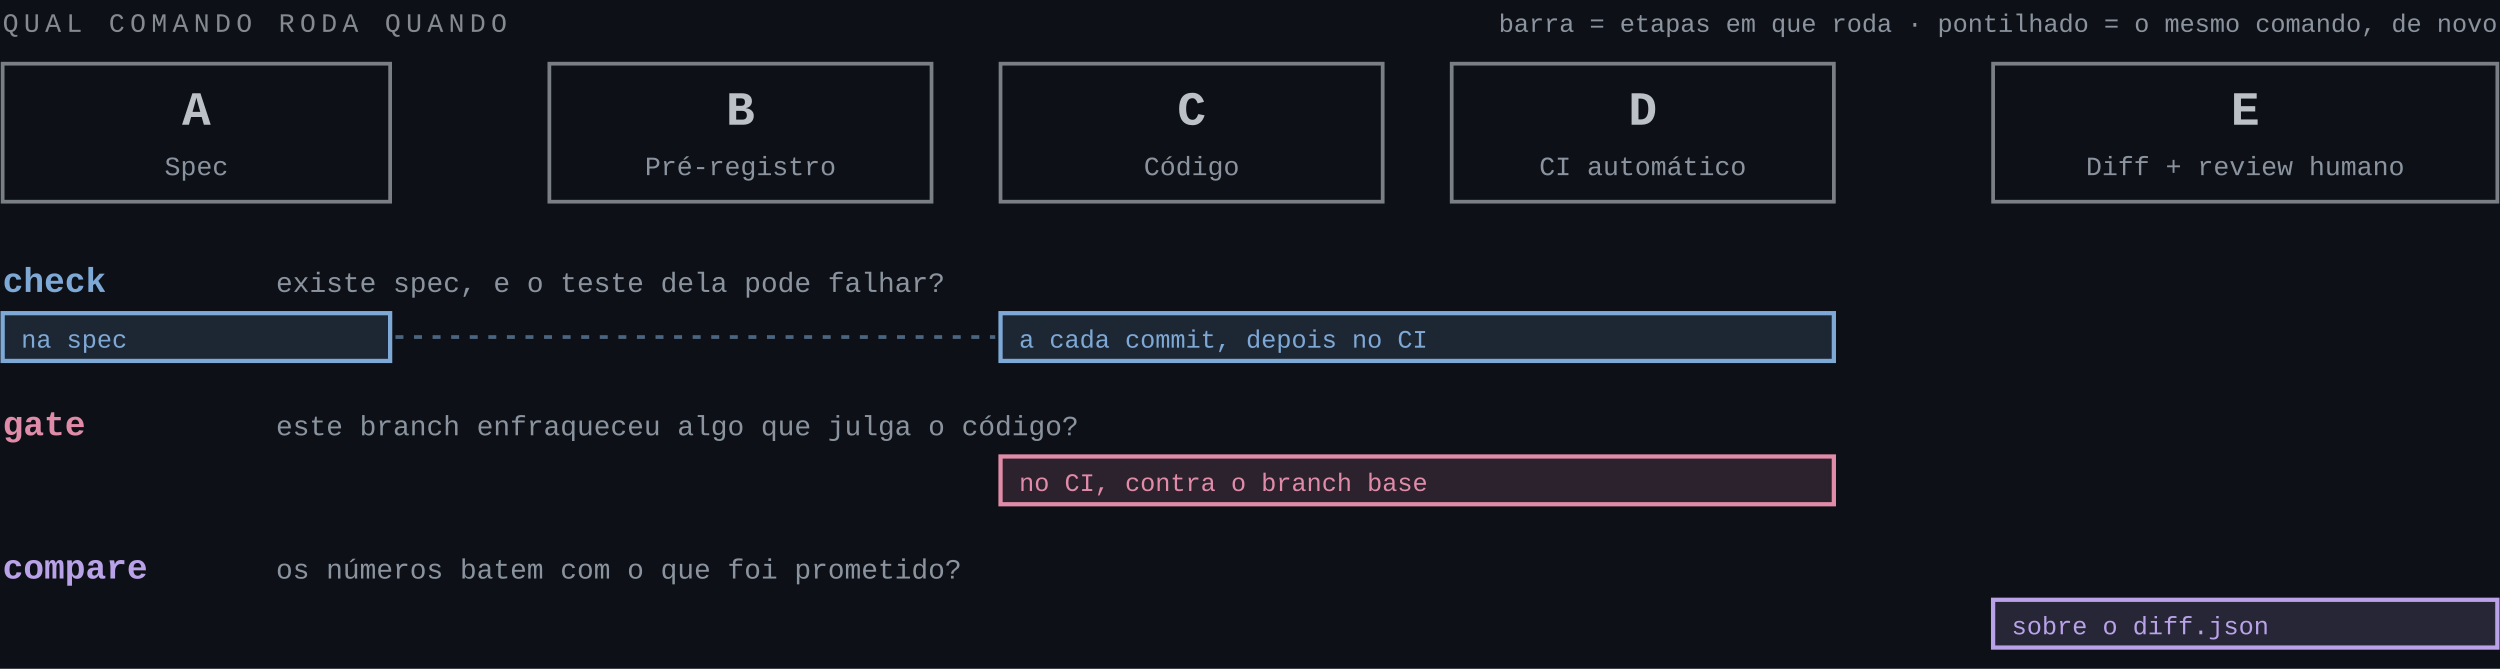
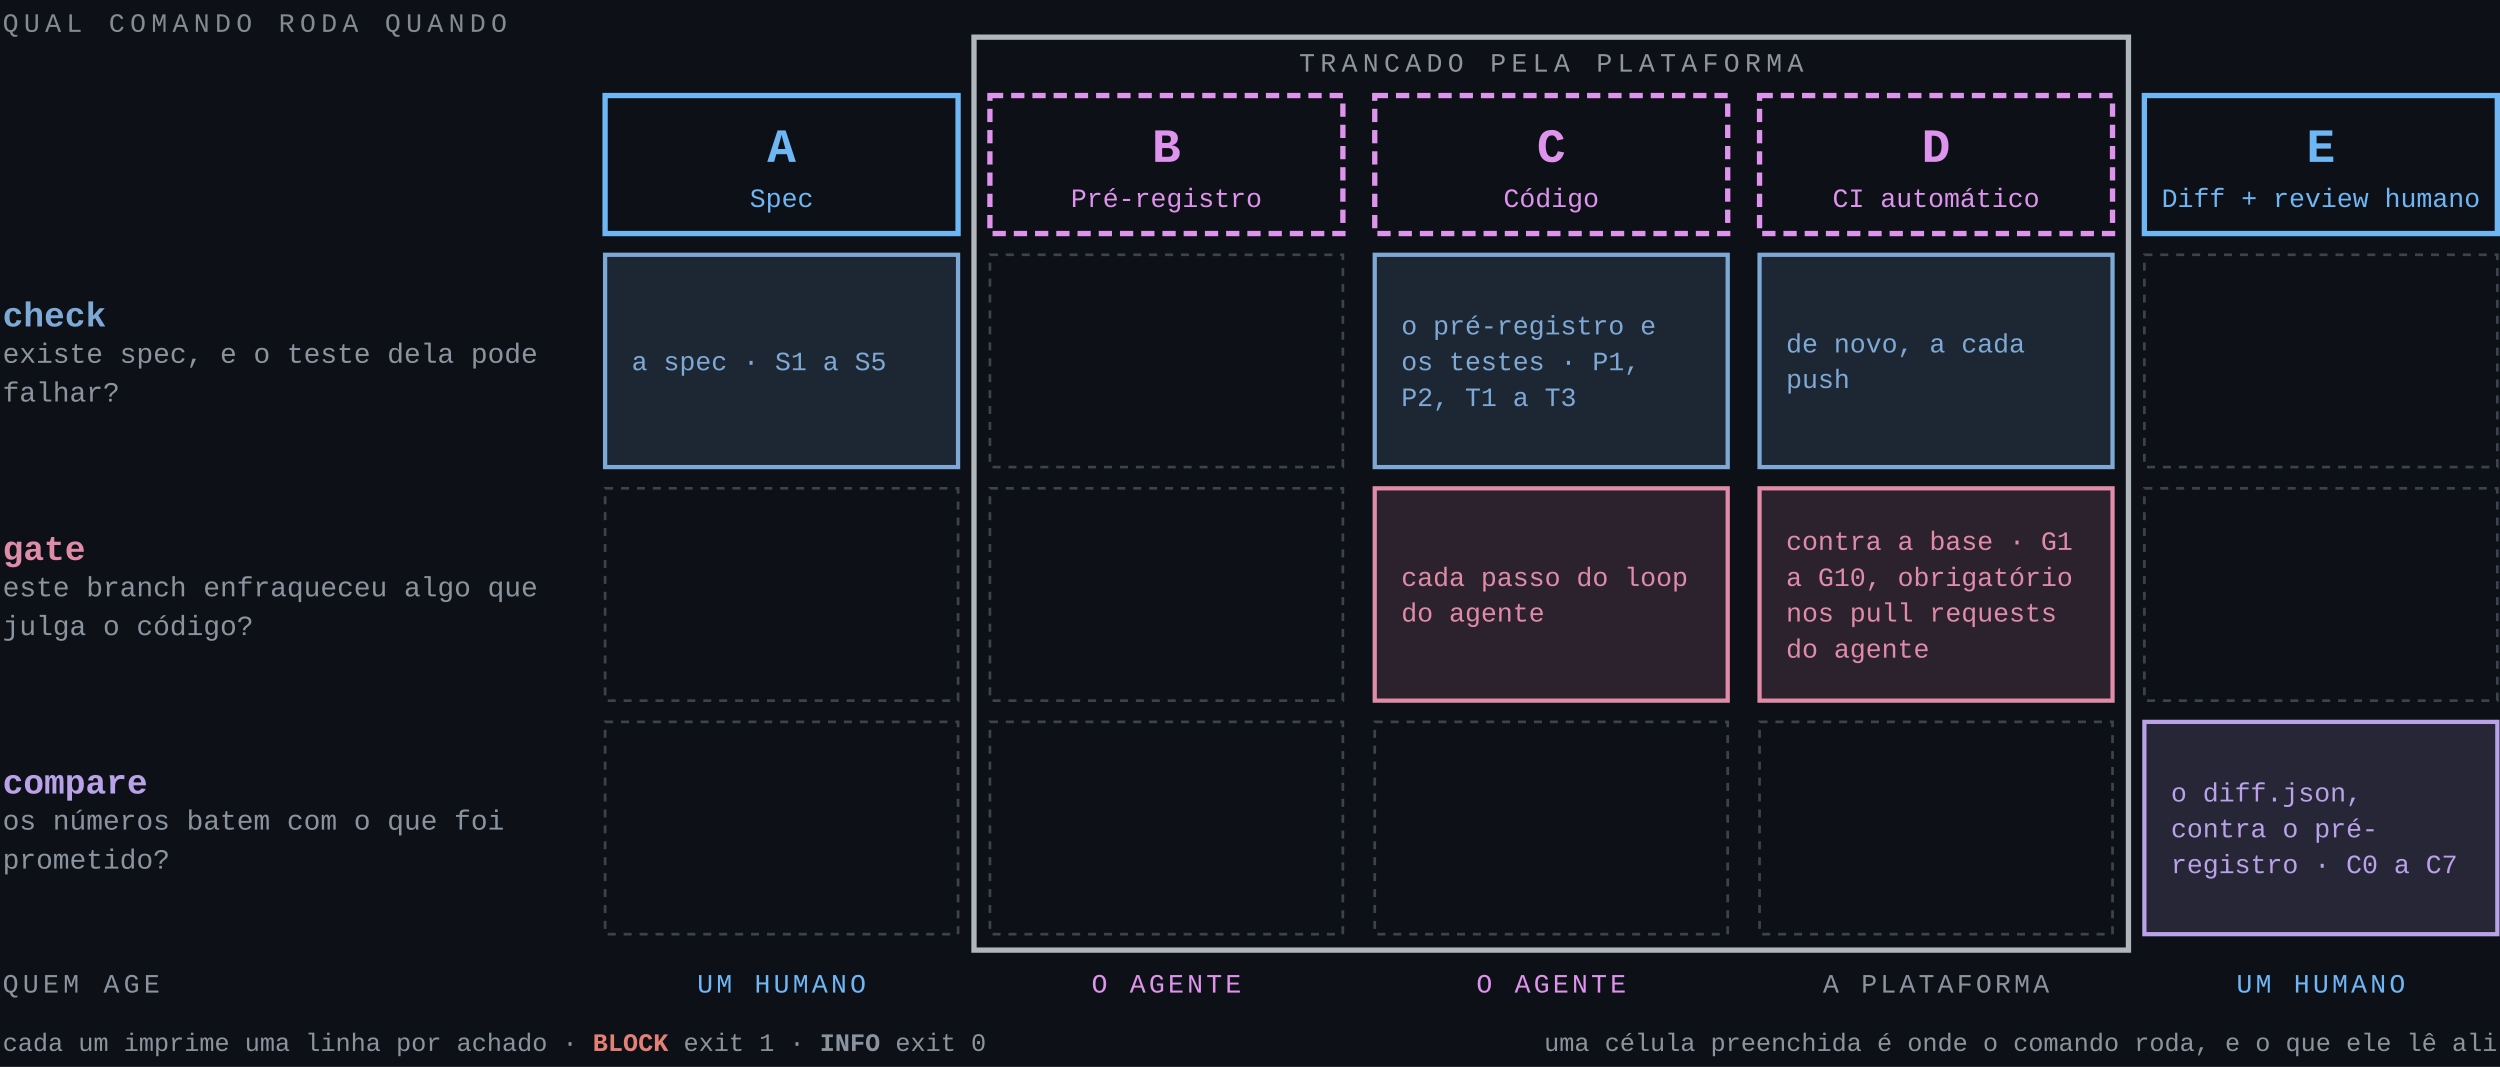
- <svg xmlns="http://www.w3.org/2000/svg" viewBox="0 0 942 252" width="942" height="252" role="img" aria-label="check roda nas etapas A, C e D; gate nas etapas C e D; compare na etapa E" font-family="&quot;SFMono-Regular&quot;,Menlo,Consolas,&quot;Liberation Mono&quot;,monospace">
-   <rect width="942" height="252" fill="#0d1117" />
+ <svg xmlns="http://www.w3.org/2000/svg" viewBox="0 0 942 402" width="942" height="402" role="img" aria-label="check roda nas etapas A, C e D; gate nas etapas C e D; compare na etapa E" font-family="&quot;SFMono-Regular&quot;,Menlo,Consolas,&quot;Liberation Mono&quot;,monospace">
+   <rect width="942" height="402" fill="#0d1117" />
  <text x="1" y="12" font-size="10" letter-spacing="2" fill="#e6edf3" opacity=".55">QUAL COMANDO RODA QUANDO</text>
-   <text x="941" y="12" text-anchor="end" font-size="9.5" fill="#8b949e">barra = etapas em que roda  ·  pontilhado = o mesmo comando, de novo</text>
-   <rect x="1" y="24" width="146" height="52" fill="none" stroke="#e6edf3" stroke-width="1.4" opacity=".5" />
-   <text x="74" y="47" text-anchor="middle" font-size="18" font-weight="600" fill="#e6edf3" opacity=".8">A</text>
-   <text x="74" y="66" text-anchor="middle" font-size="10" fill="#8b949e">Spec</text>
-   <rect x="207" y="24" width="144" height="52" fill="none" stroke="#e6edf3" stroke-width="1.4" opacity=".5" />
-   <text x="279" y="47" text-anchor="middle" font-size="18" font-weight="600" fill="#e6edf3" opacity=".8">B</text>
-   <text x="279" y="66" text-anchor="middle" font-size="10" fill="#8b949e">Pré-registro</text>
-   <rect x="377" y="24" width="144" height="52" fill="none" stroke="#e6edf3" stroke-width="1.4" opacity=".5" />
-   <text x="449" y="47" text-anchor="middle" font-size="18" font-weight="600" fill="#e6edf3" opacity=".8">C</text>
-   <text x="449" y="66" text-anchor="middle" font-size="10" fill="#8b949e">Código</text>
-   <rect x="547" y="24" width="144" height="52" fill="none" stroke="#e6edf3" stroke-width="1.4" opacity=".5" />
-   <text x="619" y="47" text-anchor="middle" font-size="18" font-weight="600" fill="#e6edf3" opacity=".8">D</text>
-   <text x="619" y="66" text-anchor="middle" font-size="10" fill="#8b949e">CI automático</text>
-   <rect x="751" y="24" width="190" height="52" fill="none" stroke="#e6edf3" stroke-width="1.4" opacity=".5" />
-   <text x="846" y="47" text-anchor="middle" font-size="18" font-weight="600" fill="#e6edf3" opacity=".8">E</text>
-   <text x="846" y="66" text-anchor="middle" font-size="10" fill="#8b949e">Diff + review humano</text>
-   <text x="1" y="110" font-size="13" font-weight="600" fill="#7EA9D6">check</text>
-   <text x="104" y="110" font-size="10.5" fill="#8b949e">existe spec, e o teste dela pode falhar?</text>
-   <rect x="1" y="118" width="146" height="18" fill="#7EA9D6" fill-opacity=".15" stroke="#7EA9D6" stroke-width="1.6" />
-   <text x="8" y="131" font-size="9.5" fill="#7EA9D6">na spec</text>
-   <rect x="377" y="118" width="314" height="18" fill="#7EA9D6" fill-opacity=".15" stroke="#7EA9D6" stroke-width="1.6" />
-   <text x="384" y="131" font-size="9.5" fill="#7EA9D6">a cada commit, depois no CI</text>
-   <path d="M149 127h226" fill="none" stroke="#7EA9D6" stroke-width="1.4" stroke-dasharray="3 4" opacity=".55" />
-   <text x="1" y="164" font-size="13" font-weight="600" fill="#E08BA8">gate</text>
-   <text x="104" y="164" font-size="10.5" fill="#8b949e">este branch enfraqueceu algo que julga o código?</text>
-   <rect x="377" y="172" width="314" height="18" fill="#E08BA8" fill-opacity=".15" stroke="#E08BA8" stroke-width="1.6" />
-   <text x="384" y="185" font-size="9.5" fill="#E08BA8">no CI, contra o branch base</text>
-   <text x="1" y="218" font-size="13" font-weight="600" fill="#B9A2E8">compare</text>
-   <text x="104" y="218" font-size="10.5" fill="#8b949e">os números batem com o que foi prometido?</text>
-   <rect x="751" y="226" width="190" height="18" fill="#B9A2E8" fill-opacity=".15" stroke="#B9A2E8" stroke-width="1.6" />
-   <text x="758" y="239" font-size="9.5" fill="#B9A2E8">sobre o diff.json</text>
+   <rect x="367.0" y="14" width="435.0" height="344" fill="none" stroke="#e6edf3" stroke-width="2" opacity=".75" />
+   <text x="584.5" y="27" text-anchor="middle" font-size="10" letter-spacing="2" fill="#e6edf3" opacity=".6">TRANCADO PELA PLATAFORMA</text>
+   <rect x="228" y="36" width="133" height="52" fill="none" stroke="#6FB6F5" stroke-width="2" />
+   <text x="294.5" y="61" text-anchor="middle" font-size="18" font-weight="600" fill="#6FB6F5">A</text>
+   <text x="294.5" y="78" text-anchor="middle" font-size="10" fill="#6FB6F5">Spec</text>
+   <rect x="373" y="36" width="133" height="52" fill="none" stroke="#DE93EC" stroke-width="2" stroke-dasharray="5 3" />
+   <text x="439.5" y="61" text-anchor="middle" font-size="18" font-weight="600" fill="#DE93EC">B</text>
+   <text x="439.5" y="78" text-anchor="middle" font-size="10" fill="#DE93EC">Pré-registro</text>
+   <rect x="518" y="36" width="133" height="52" fill="none" stroke="#DE93EC" stroke-width="2" stroke-dasharray="5 3" />
+   <text x="584.5" y="61" text-anchor="middle" font-size="18" font-weight="600" fill="#DE93EC">C</text>
+   <text x="584.5" y="78" text-anchor="middle" font-size="10" fill="#DE93EC">Código</text>
+   <rect x="663" y="36" width="133" height="52" fill="none" stroke="#DE93EC" stroke-width="2" stroke-dasharray="5 3" />
+   <text x="729.5" y="61" text-anchor="middle" font-size="18" font-weight="600" fill="#DE93EC">D</text>
+   <text x="729.5" y="78" text-anchor="middle" font-size="10" fill="#DE93EC">CI automático</text>
+   <rect x="808" y="36" width="133" height="52" fill="none" stroke="#6FB6F5" stroke-width="2" />
+   <text x="874.5" y="61" text-anchor="middle" font-size="18" font-weight="600" fill="#6FB6F5">E</text>
+   <text x="874.5" y="78" text-anchor="middle" font-size="10" fill="#6FB6F5">Diff + review humano</text>
+   <text x="1" y="123" font-size="13" font-weight="600" fill="#7EA9D6">check</text>
+   <text x="1" y="136.7" text-anchor="start" font-size="10.5" fill="#8b949e">existe spec, e o teste dela pode</text>
+   <text x="1" y="151.3" text-anchor="start" font-size="10.5" fill="#8b949e">falhar?</text>
+   <rect x="228" y="96" width="133" height="80" fill="#7EA9D6" fill-opacity=".15" stroke="#7EA9D6" stroke-width="1.6" />
+   <text x="238" y="139.5" text-anchor="start" font-size="10" fill="#7EA9D6">a spec · S1 a S5</text>
+   <rect x="373" y="96" width="133" height="80" fill="none" stroke="#6e7681" stroke-width="1" stroke-dasharray="3 3" opacity=".5" />
+   <rect x="518" y="96" width="133" height="80" fill="#7EA9D6" fill-opacity=".15" stroke="#7EA9D6" stroke-width="1.6" />
+   <text x="528" y="126.0" text-anchor="start" font-size="10" fill="#7EA9D6">o pré-registro e</text>
+   <text x="528" y="139.5" text-anchor="start" font-size="10" fill="#7EA9D6">os testes · P1,</text>
+   <text x="528" y="153.0" text-anchor="start" font-size="10" fill="#7EA9D6">P2, T1 a T3</text>
+   <rect x="663" y="96" width="133" height="80" fill="#7EA9D6" fill-opacity=".15" stroke="#7EA9D6" stroke-width="1.6" />
+   <text x="673" y="132.8" text-anchor="start" font-size="10" fill="#7EA9D6">de novo, a cada</text>
+   <text x="673" y="146.2" text-anchor="start" font-size="10" fill="#7EA9D6">push</text>
+   <rect x="808" y="96" width="133" height="80" fill="none" stroke="#6e7681" stroke-width="1" stroke-dasharray="3 3" opacity=".5" />
+   <text x="1" y="211" font-size="13" font-weight="600" fill="#E08BA8">gate</text>
+   <text x="1" y="224.7" text-anchor="start" font-size="10.5" fill="#8b949e">este branch enfraqueceu algo que</text>
+   <text x="1" y="239.3" text-anchor="start" font-size="10.5" fill="#8b949e">julga o código?</text>
+   <rect x="228" y="184" width="133" height="80" fill="none" stroke="#6e7681" stroke-width="1" stroke-dasharray="3 3" opacity=".5" />
+   <rect x="373" y="184" width="133" height="80" fill="none" stroke="#6e7681" stroke-width="1" stroke-dasharray="3 3" opacity=".5" />
+   <rect x="518" y="184" width="133" height="80" fill="#E08BA8" fill-opacity=".15" stroke="#E08BA8" stroke-width="1.6" />
+   <text x="528" y="220.8" text-anchor="start" font-size="10" fill="#E08BA8">cada passo do loop</text>
+   <text x="528" y="234.2" text-anchor="start" font-size="10" fill="#E08BA8">do agente</text>
+   <rect x="663" y="184" width="133" height="80" fill="#E08BA8" fill-opacity=".15" stroke="#E08BA8" stroke-width="1.6" />
+   <text x="673" y="207.2" text-anchor="start" font-size="10" fill="#E08BA8">contra a base · G1</text>
+   <text x="673" y="220.8" text-anchor="start" font-size="10" fill="#E08BA8">a G10, obrigatório</text>
+   <text x="673" y="234.2" text-anchor="start" font-size="10" fill="#E08BA8">nos pull requests</text>
+   <text x="673" y="247.8" text-anchor="start" font-size="10" fill="#E08BA8">do agente</text>
+   <rect x="808" y="184" width="133" height="80" fill="none" stroke="#6e7681" stroke-width="1" stroke-dasharray="3 3" opacity=".5" />
+   <text x="1" y="299" font-size="13" font-weight="600" fill="#B9A2E8">compare</text>
+   <text x="1" y="312.6" text-anchor="start" font-size="10.5" fill="#8b949e">os números batem com o que foi</text>
+   <text x="1" y="327.3" text-anchor="start" font-size="10.5" fill="#8b949e">prometido?</text>
+   <rect x="228" y="272" width="133" height="80" fill="none" stroke="#6e7681" stroke-width="1" stroke-dasharray="3 3" opacity=".5" />
+   <rect x="373" y="272" width="133" height="80" fill="none" stroke="#6e7681" stroke-width="1" stroke-dasharray="3 3" opacity=".5" />
+   <rect x="518" y="272" width="133" height="80" fill="none" stroke="#6e7681" stroke-width="1" stroke-dasharray="3 3" opacity=".5" />
+   <rect x="663" y="272" width="133" height="80" fill="none" stroke="#6e7681" stroke-width="1" stroke-dasharray="3 3" opacity=".5" />
+   <rect x="808" y="272" width="133" height="80" fill="#B9A2E8" fill-opacity=".15" stroke="#B9A2E8" stroke-width="1.6" />
+   <text x="818" y="302.0" text-anchor="start" font-size="10" fill="#B9A2E8">o diff.json,</text>
+   <text x="818" y="315.5" text-anchor="start" font-size="10" fill="#B9A2E8">contra o pré-</text>
+   <text x="818" y="329.0" text-anchor="start" font-size="10" fill="#B9A2E8">registro · C0 a C7</text>
+   <text x="1" y="374" font-size="10" letter-spacing="1.6" fill="#8b949e">QUEM AGE</text>
+   <text x="294.5" y="374" text-anchor="middle" font-size="10" letter-spacing="1.2" fill="#6FB6F5">UM HUMANO</text>
+   <text x="439.5" y="374" text-anchor="middle" font-size="10" letter-spacing="1.2" fill="#DE93EC">O AGENTE</text>
+   <text x="584.5" y="374" text-anchor="middle" font-size="10" letter-spacing="1.2" fill="#DE93EC">O AGENTE</text>
+   <text x="729.5" y="374" text-anchor="middle" font-size="10" letter-spacing="1.2" fill="#8b949e">A PLATAFORMA</text>
+   <text x="874.5" y="374" text-anchor="middle" font-size="10" letter-spacing="1.2" fill="#6FB6F5">UM HUMANO</text>
+   <text x="1" y="396" font-size="9.5" fill="#8b949e">cada um imprime uma linha por achado · <tspan font-weight="600" fill="#E58174">BLOCK</tspan> exit 1 · <tspan font-weight="600">INFO</tspan> exit 0</text>
+   <text x="941" y="396" text-anchor="end" font-size="9.5" fill="#8b949e">uma célula preenchida é onde o comando roda, e o que ele lê ali</text>
</svg>
